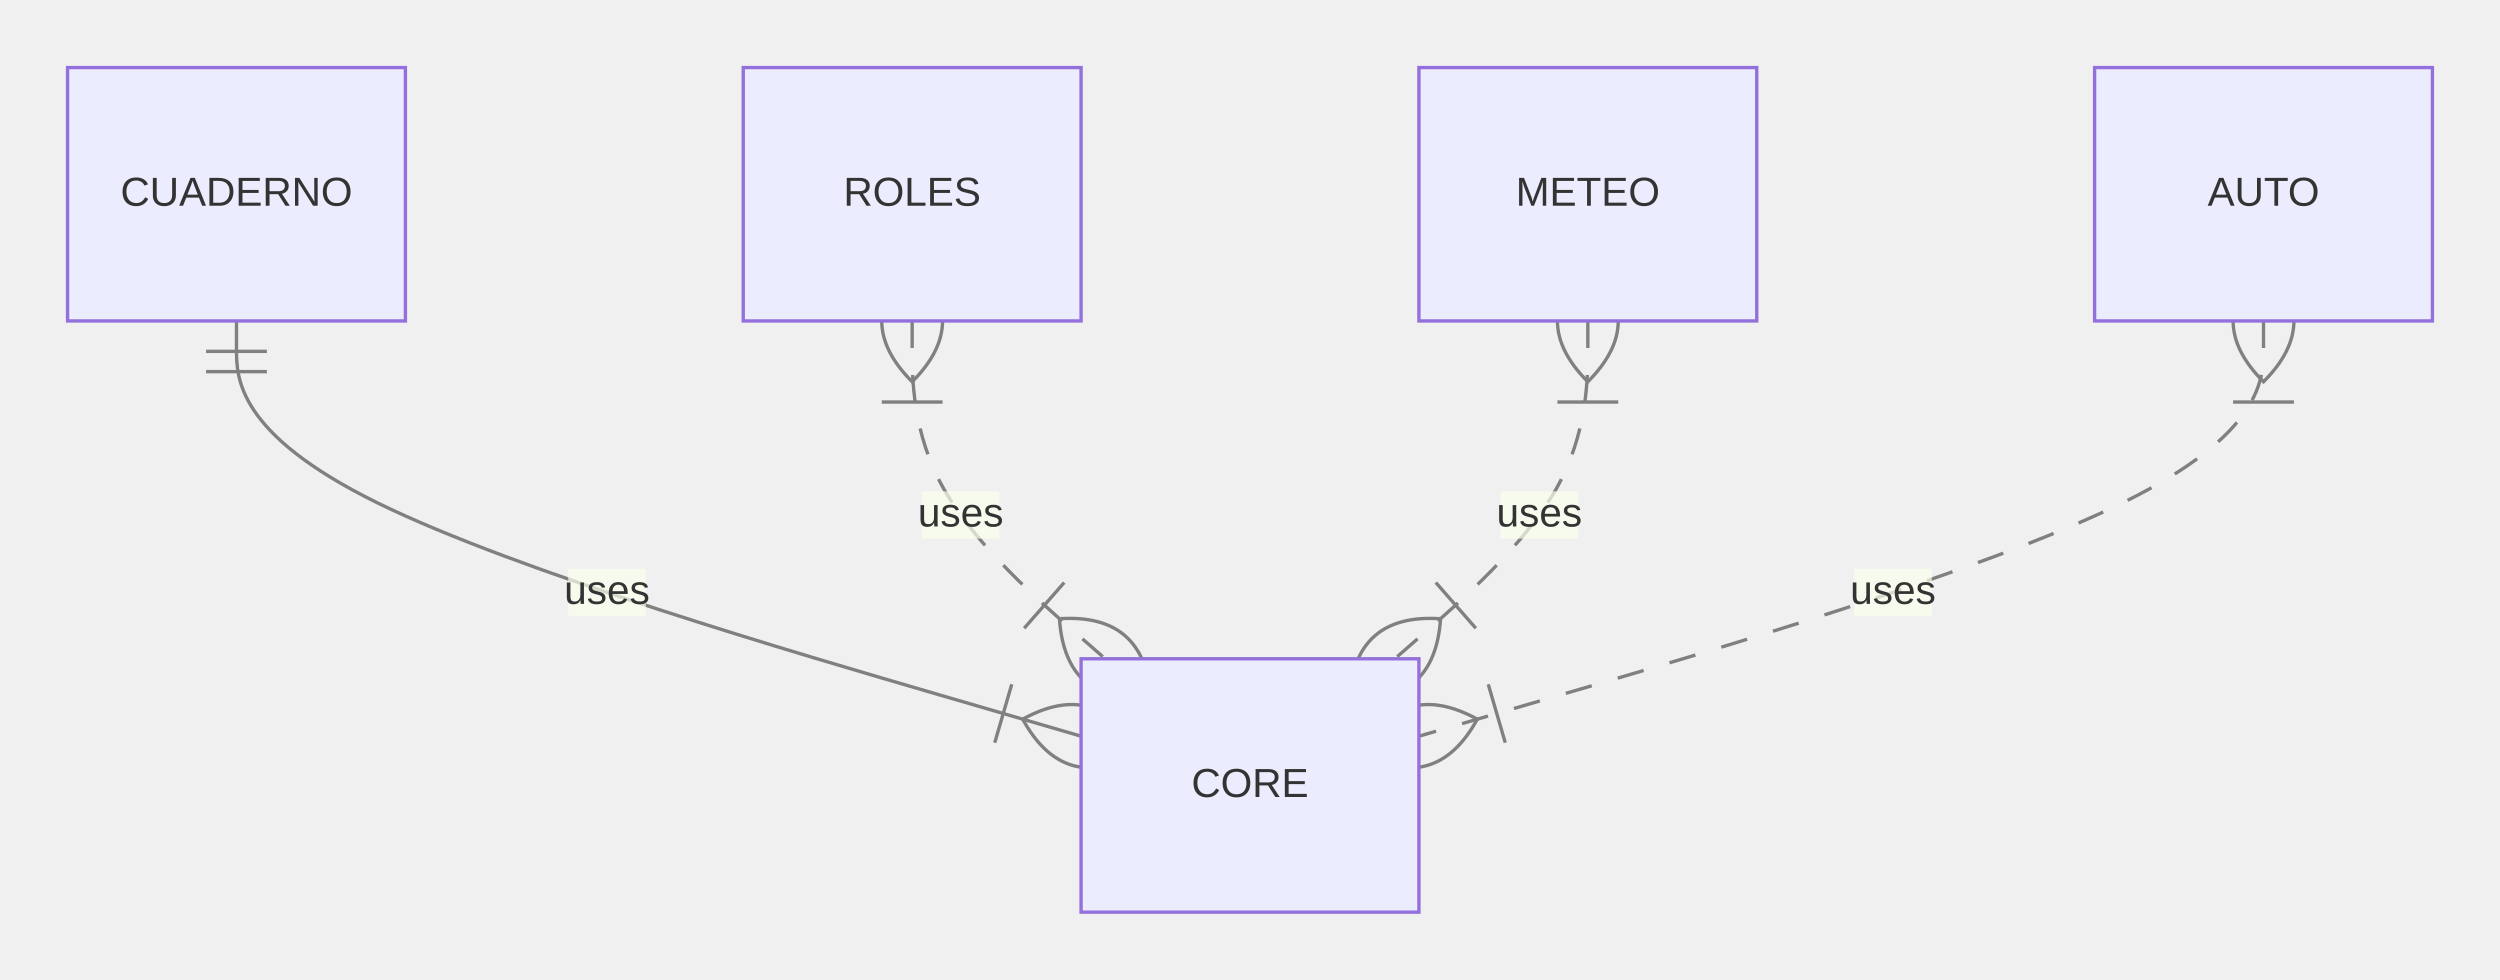
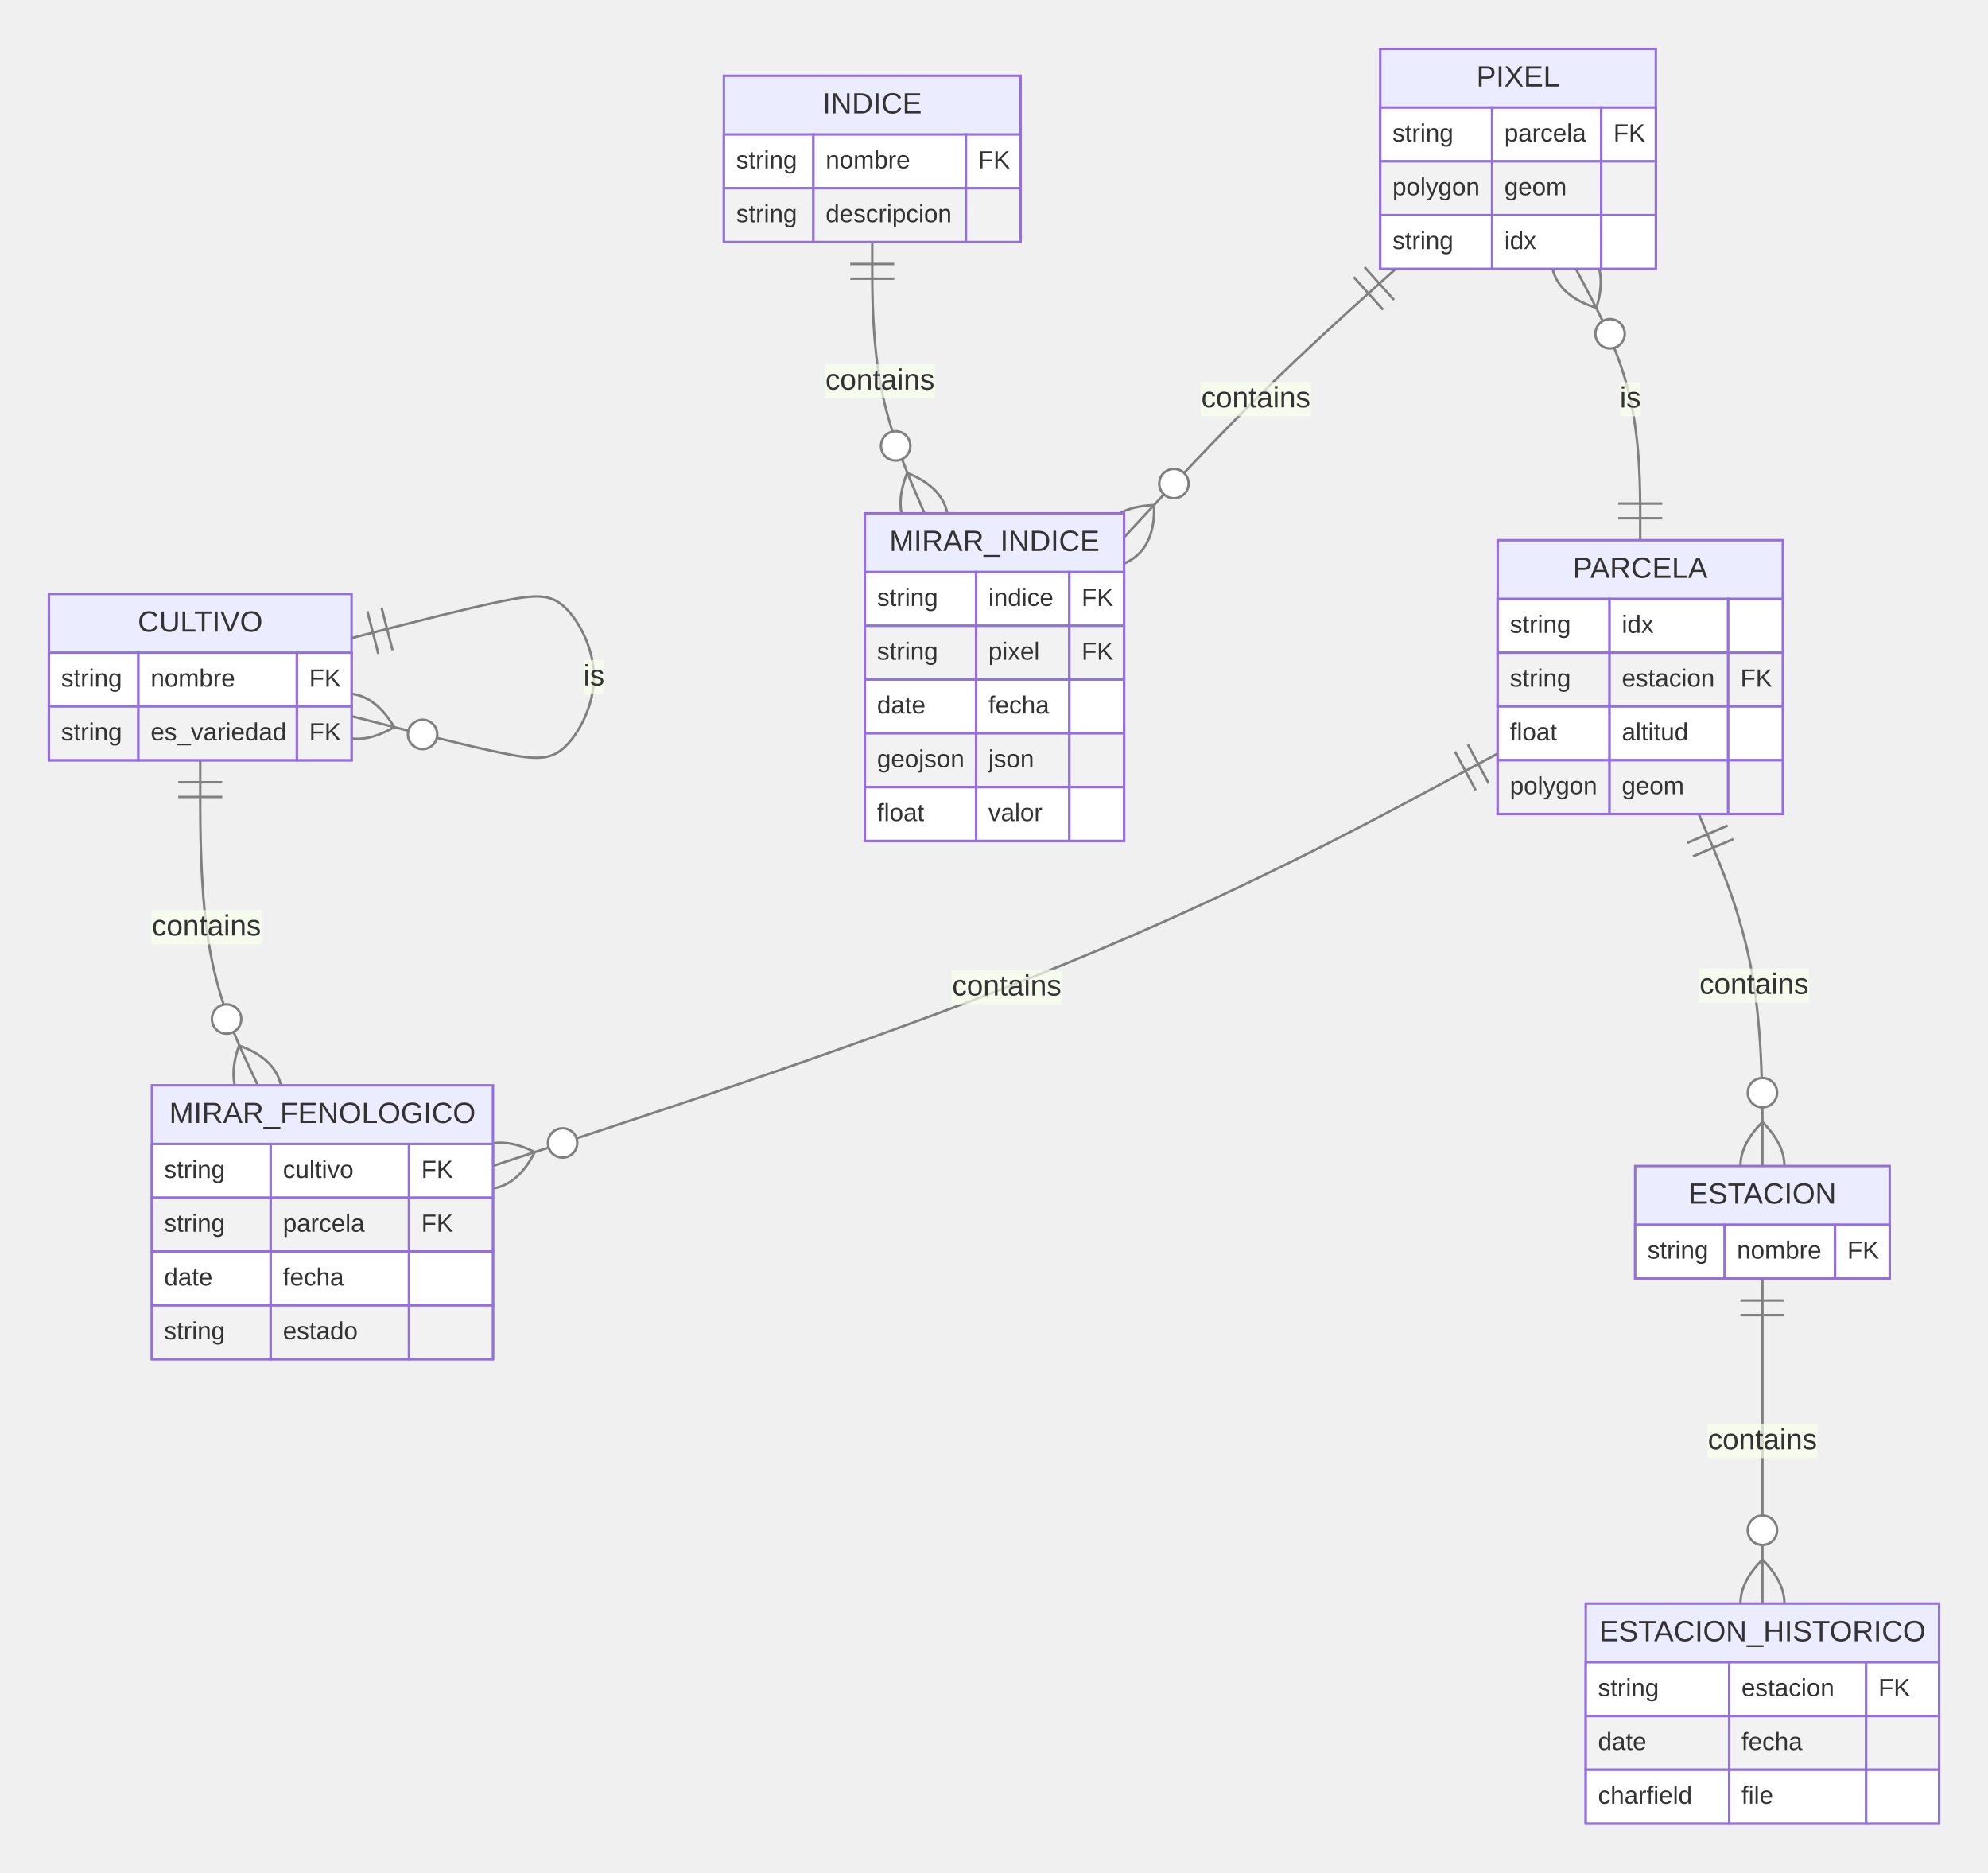
- <svg xmlns="http://www.w3.org/2000/svg" aria-roledescription="er" role="graphics-document document" viewBox="0 0 740 290" style="max-width: 740px; background-color: white;" width="100%" id="mermaid-1688248060822">
-   <style>#mermaid-1688248060822{font-family:"trebuchet ms",verdana,arial,sans-serif;font-size:16px;fill:#333;}#mermaid-1688248060822 .error-icon{fill:#552222;}#mermaid-1688248060822 .error-text{fill:#552222;stroke:#552222;}#mermaid-1688248060822 .edge-thickness-normal{stroke-width:2px;}#mermaid-1688248060822 .edge-thickness-thick{stroke-width:3.5px;}#mermaid-1688248060822 .edge-pattern-solid{stroke-dasharray:0;}#mermaid-1688248060822 .edge-pattern-dashed{stroke-dasharray:3;}#mermaid-1688248060822 .edge-pattern-dotted{stroke-dasharray:2;}#mermaid-1688248060822 .marker{fill:#333333;stroke:#333333;}#mermaid-1688248060822 .marker.cross{stroke:#333333;}#mermaid-1688248060822 svg{font-family:"trebuchet ms",verdana,arial,sans-serif;font-size:16px;}#mermaid-1688248060822 .entityBox{fill:#ECECFF;stroke:#9370DB;}#mermaid-1688248060822 .attributeBoxOdd{fill:#ffffff;stroke:#9370DB;}#mermaid-1688248060822 .attributeBoxEven{fill:#f2f2f2;stroke:#9370DB;}#mermaid-1688248060822 .relationshipLabelBox{fill:hsl(80, 100%, 96.275%);opacity:0.7;background-color:hsl(80, 100%, 96.275%);}#mermaid-1688248060822 .relationshipLabelBox rect{opacity:0.5;}#mermaid-1688248060822 .relationshipLine{stroke:#333333;}#mermaid-1688248060822 .entityTitleText{text-anchor:middle;font-size:18px;fill:#333;}#mermaid-1688248060822 :root{--mermaid-font-family:"trebuchet ms",verdana,arial,sans-serif;}</style>
+ <svg xmlns="http://www.w3.org/2000/svg" aria-roledescription="er" role="graphics-document document" viewBox="0 0 813.393 766" style="max-width: 813.393px; background-color: white;" width="100%" id="mermaid-1688292611277">
+   <style>#mermaid-1688292611277{font-family:"trebuchet ms",verdana,arial,sans-serif;font-size:16px;fill:#333;}#mermaid-1688292611277 .error-icon{fill:#552222;}#mermaid-1688292611277 .error-text{fill:#552222;stroke:#552222;}#mermaid-1688292611277 .edge-thickness-normal{stroke-width:2px;}#mermaid-1688292611277 .edge-thickness-thick{stroke-width:3.5px;}#mermaid-1688292611277 .edge-pattern-solid{stroke-dasharray:0;}#mermaid-1688292611277 .edge-pattern-dashed{stroke-dasharray:3;}#mermaid-1688292611277 .edge-pattern-dotted{stroke-dasharray:2;}#mermaid-1688292611277 .marker{fill:#333333;stroke:#333333;}#mermaid-1688292611277 .marker.cross{stroke:#333333;}#mermaid-1688292611277 svg{font-family:"trebuchet ms",verdana,arial,sans-serif;font-size:16px;}#mermaid-1688292611277 .entityBox{fill:#ECECFF;stroke:#9370DB;}#mermaid-1688292611277 .attributeBoxOdd{fill:#ffffff;stroke:#9370DB;}#mermaid-1688292611277 .attributeBoxEven{fill:#f2f2f2;stroke:#9370DB;}#mermaid-1688292611277 .relationshipLabelBox{fill:hsl(80, 100%, 96.275%);opacity:0.7;background-color:hsl(80, 100%, 96.275%);}#mermaid-1688292611277 .relationshipLabelBox rect{opacity:0.5;}#mermaid-1688292611277 .relationshipLine{stroke:#333333;}#mermaid-1688292611277 .entityTitleText{text-anchor:middle;font-size:18px;fill:#333;}#mermaid-1688292611277 :root{--mermaid-font-family:"trebuchet ms",verdana,arial,sans-serif;}</style>
  <g />
  <defs>
    <marker orient="auto" markerHeight="18" markerWidth="18" refY="9" refX="0" id="ONLY_ONE_START">
      <path d="M9,0 L9,18 M15,0 L15,18" fill="none" stroke="gray" />
    </marker>
  </defs>
  <defs>
    <marker orient="auto" markerHeight="18" markerWidth="18" refY="9" refX="18" id="ONLY_ONE_END">
      <path d="M3,0 L3,18 M9,0 L9,18" fill="none" stroke="gray" />
    </marker>
  </defs>
  <defs>
    <marker orient="auto" markerHeight="18" markerWidth="30" refY="9" refX="0" id="ZERO_OR_ONE_START">
      <circle r="6" cy="9" cx="21" fill="white" stroke="gray" />
      <path d="M9,0 L9,18" fill="none" stroke="gray" />
    </marker>
  </defs>
  <defs>
    <marker orient="auto" markerHeight="18" markerWidth="30" refY="9" refX="30" id="ZERO_OR_ONE_END">
      <circle r="6" cy="9" cx="9" fill="white" stroke="gray" />
      <path d="M21,0 L21,18" fill="none" stroke="gray" />
    </marker>
  </defs>
  <defs>
    <marker orient="auto" markerHeight="36" markerWidth="45" refY="18" refX="18" id="ONE_OR_MORE_START">
      <path d="M0,18 Q 18,0 36,18 Q 18,36 0,18 M42,9 L42,27" fill="none" stroke="gray" />
    </marker>
  </defs>
  <defs>
    <marker orient="auto" markerHeight="36" markerWidth="45" refY="18" refX="27" id="ONE_OR_MORE_END">
      <path d="M3,9 L3,27 M9,18 Q27,0 45,18 Q27,36 9,18" fill="none" stroke="gray" />
    </marker>
  </defs>
  <defs>
    <marker orient="auto" markerHeight="36" markerWidth="57" refY="18" refX="18" id="ZERO_OR_MORE_START">
      <circle r="6" cy="18" cx="48" fill="white" stroke="gray" />
      <path d="M0,18 Q18,0 36,18 Q18,36 0,18" fill="none" stroke="gray" />
    </marker>
  </defs>
  <defs>
    <marker orient="auto" markerHeight="36" markerWidth="57" refY="18" refX="39" id="ZERO_OR_MORE_END">
      <circle r="6" cy="18" cx="9" fill="white" stroke="gray" />
      <path d="M21,18 Q39,0 57,18 Q39,36 21,18" fill="none" stroke="gray" />
    </marker>
  </defs>
-   <path style="stroke: gray; fill: none;" marker-start="url(#ONLY_ONE_START)" marker-end="url(#ONE_OR_MORE_END)" d="M70,95L70,103.333C70,111.667,70,128.333,111.667,148.819C153.333,169.306,236.667,193.611,278.333,205.764L320,217.917" class="er relationshipLine" />
-   <path style="stroke: gray; fill: none;" marker-start="url(#ONE_OR_MORE_START)" marker-end="url(#ONE_OR_MORE_END)" stroke-dasharray="8,8" d="M270,95L270,103.333C270,111.667,270,128.333,279.524,145C289.048,161.667,308.095,178.333,317.619,186.667L327.143,195" class="er relationshipLine" />
-   <path style="stroke: gray; fill: none;" marker-start="url(#ONE_OR_MORE_START)" marker-end="url(#ONE_OR_MORE_END)" stroke-dasharray="8,8" d="M470,95L470,103.333C470,111.667,470,128.333,460.476,145C450.952,161.667,431.905,178.333,422.381,186.667L412.857,195" class="er relationshipLine" />
-   <path style="stroke: gray; fill: none;" marker-start="url(#ONE_OR_MORE_START)" marker-end="url(#ONE_OR_MORE_END)" stroke-dasharray="8,8" d="M670,95L670,103.333C670,111.667,670,128.333,628.333,148.819C586.667,169.306,503.333,193.611,461.667,205.764L420,217.917" class="er relationshipLine" />
-   <g transform="translate(20,20 )" id="entity-CUADERNO-1840c8f9-3f7e-590c-af90-fbfeaf525c1c">
-     <rect height="75" width="100" y="0" x="0" class="er entityBox" />
-     <text style="dominant-baseline: middle; text-anchor: middle; font-size: 12px;" transform="translate(50,37.5)" y="0" x="0" id="text-entity-CUADERNO-1840c8f9-3f7e-590c-af90-fbfeaf525c1c" class="er entityLabel">CUADERNO</text>
-   </g>
-   <g transform="translate(320,195 )" id="entity-CORE-f142ad16-95e9-53a8-af5d-efb76f1648c0">
-     <rect height="75" width="100" y="0" x="0" class="er entityBox" />
-     <text style="dominant-baseline: middle; text-anchor: middle; font-size: 12px;" transform="translate(50,37.5)" y="0" x="0" id="text-entity-CORE-f142ad16-95e9-53a8-af5d-efb76f1648c0" class="er entityLabel">CORE</text>
-   </g>
-   <g transform="translate(220,20 )" id="entity-ROLES-f9f06ada-961b-52c6-afb8-7718b058ae5c">
-     <rect height="75" width="100" y="0" x="0" class="er entityBox" />
-     <text style="dominant-baseline: middle; text-anchor: middle; font-size: 12px;" transform="translate(50,37.5)" y="0" x="0" id="text-entity-ROLES-f9f06ada-961b-52c6-afb8-7718b058ae5c" class="er entityLabel">ROLES</text>
-   </g>
-   <g transform="translate(420,20 )" id="entity-METEO-065fb01e-b743-5007-9c3f-d04566a95fba">
-     <rect height="75" width="100" y="0" x="0" class="er entityBox" />
-     <text style="dominant-baseline: middle; text-anchor: middle; font-size: 12px;" transform="translate(50,37.5)" y="0" x="0" id="text-entity-METEO-065fb01e-b743-5007-9c3f-d04566a95fba" class="er entityLabel">METEO</text>
-   </g>
-   <g transform="translate(620,20 )" id="entity-AUTO-38987179-6149-5380-b9c0-477221476267">
-     <rect height="75" width="100" y="0" x="0" class="er entityBox" />
-     <text style="dominant-baseline: middle; text-anchor: middle; font-size: 12px;" transform="translate(50,37.5)" y="0" x="0" id="text-entity-AUTO-38987179-6149-5380-b9c0-477221476267" class="er entityLabel">AUTO</text>
-   </g>
-   <rect height="14" width="22.959" y="168.346" x="168.195" class="er relationshipLabelBox" />
-   <text style="text-anchor: middle; dominant-baseline: middle; font-size: 12px;" y="175.346" x="179.675" id="rel1" class="er relationshipLabel">uses</text>
-   <rect height="14" width="22.959" y="145.435" x="272.882" class="er relationshipLabelBox" />
-   <text style="text-anchor: middle; dominant-baseline: middle; font-size: 12px;" y="152.435" x="284.362" id="rel2" class="er relationshipLabel">uses</text>
-   <rect height="14" width="22.959" y="145.435" x="444.159" class="er relationshipLabelBox" />
-   <text style="text-anchor: middle; dominant-baseline: middle; font-size: 12px;" y="152.435" x="455.638" id="rel3" class="er relationshipLabel">uses</text>
-   <rect height="14" width="22.959" y="168.345" x="548.846" class="er relationshipLabelBox" />
-   <text style="text-anchor: middle; dominant-baseline: middle; font-size: 12px;" y="175.345" x="560.325" id="rel4" class="er relationshipLabel">uses</text>
+   <path style="stroke: gray; fill: none;" marker-start="url(#ONLY_ONE_START)" marker-end="url(#ZERO_OR_MORE_END)" d="M143.846,261.041L155.513,258.034C167.18,255.027,190.513,249.014,205.096,246.007C219.68,243,225.513,243,231.346,248.667C237.18,254.333,243.013,265.667,243.013,277C243.013,288.333,237.18,299.667,231.346,305.333C225.513,311,219.68,311,205.096,307.993C190.513,304.986,167.18,298.973,155.513,295.966L143.846,292.959" class="er relationshipLine" />
+   <path style="stroke: gray; fill: none;" marker-start="url(#ONLY_ONE_START)" marker-end="url(#ZERO_OR_MORE_END)" d="M81.923,311L81.923,324.833C81.923,338.667,81.923,366.333,85.854,388.5C89.785,410.667,97.646,427.333,101.577,435.667L105.508,444" class="er relationshipLine" />
+   <path style="stroke: gray; fill: none;" marker-start="url(#ONLY_ONE_START)" marker-end="url(#ZERO_OR_MORE_END)" d="M356.881,99L356.881,109.167C356.881,119.333,356.881,139.667,360.442,158.167C364.003,176.667,371.126,193.333,374.687,201.667L378.248,210" class="er relationshipLine" />
+   <path style="stroke: gray; fill: none;" marker-start="url(#ONLY_ONE_START)" marker-end="url(#ZERO_OR_MORE_END)" d="M571.043,110L561.772,118.333C552.502,126.667,533.961,143.333,515.439,161.639C496.918,179.944,478.416,199.888,469.166,209.86L459.915,219.832" class="er relationshipLine" />
+   <path style="stroke: gray; fill: none;" marker-start="url(#ZERO_OR_MORE_START)" marker-end="url(#ONLY_ONE_END)" d="M644.788,110L649.174,118.333C653.56,126.667,662.332,143.333,666.718,161.833C671.104,180.333,671.104,200.667,671.104,210.833L671.104,221" class="er relationshipLine" />
+   <path style="stroke: gray; fill: none;" marker-start="url(#ONLY_ONE_START)" marker-end="url(#ZERO_OR_MORE_END)" d="M695.036,333L699.38,343.167C703.725,353.333,712.415,373.667,716.759,397.667C721.104,421.667,721.104,449.333,721.104,463.167L721.104,477" class="er relationshipLine" />
+   <path style="stroke: gray; fill: none;" marker-start="url(#ONLY_ONE_START)" marker-end="url(#ZERO_OR_MORE_END)" d="M612.769,308.285L586.131,322.571C559.493,336.856,506.217,365.428,437.705,393.541C369.193,421.654,285.445,449.307,243.571,463.134L201.697,476.961" class="er relationshipLine" />
+   <path style="stroke: gray; fill: none;" marker-start="url(#ONLY_ONE_START)" marker-end="url(#ZERO_OR_MORE_END)" d="M721.104,523L721.104,536.833C721.104,550.667,721.104,578.333,721.104,600.5C721.104,622.667,721.104,639.333,721.104,647.667L721.104,656" class="er relationshipLine" />
+   <g transform="translate(20,243 )" id="entity-CULTIVO-e4b9731a-f9ba-53ce-81f3-5f99d48f381b">
+     <rect height="68" width="123.846" y="0" x="0" class="er entityBox" />
+     <text style="dominant-baseline: middle; text-anchor: middle; font-size: 12px;" transform="translate(61.92318,12)" y="0" x="0" id="text-entity-CULTIVO-e4b9731a-f9ba-53ce-81f3-5f99d48f381b" class="er entityLabel">CULTIVO</text>
+     <rect height="22" width="36.619" y="24" x="0" class="er attributeBoxOdd" />
+     <text style="dominant-baseline: middle; font-size: 10.2px;" transform="translate(5,35)" y="0" x="0" id="text-entity-CULTIVO-e4b9731a-f9ba-53ce-81f3-5f99d48f381b-attr-1-type" class="er entityLabel">string</text>
+     <rect height="22" width="64.873" y="24" x="36.619" class="er attributeBoxOdd" />
+     <text style="dominant-baseline: middle; font-size: 10.2px;" transform="translate(41.61909,35)" y="0" x="0" id="text-entity-CULTIVO-e4b9731a-f9ba-53ce-81f3-5f99d48f381b-attr-1-name" class="er entityLabel">nombre</text>
+     <rect height="22" width="22.354" y="24" x="101.492" class="er attributeBoxOdd" />
+     <text style="dominant-baseline: middle; font-size: 10.2px;" transform="translate(106.4924,35)" y="0" x="0" id="text-entity-CULTIVO-e4b9731a-f9ba-53ce-81f3-5f99d48f381b-attr-1-key" class="er entityLabel">FK</text>
+     <rect height="22" width="36.619" y="46" x="0" class="er attributeBoxEven" />
+     <text style="dominant-baseline: middle; font-size: 10.2px;" transform="translate(5,57)" y="0" x="0" id="text-entity-CULTIVO-e4b9731a-f9ba-53ce-81f3-5f99d48f381b-attr-2-type" class="er entityLabel">string</text>
+     <rect height="22" width="64.873" y="46" x="36.619" class="er attributeBoxEven" />
+     <text style="dominant-baseline: middle; font-size: 10.2px;" transform="translate(41.61909,57)" y="0" x="0" id="text-entity-CULTIVO-e4b9731a-f9ba-53ce-81f3-5f99d48f381b-attr-2-name" class="er entityLabel">es_variedad</text>
+     <rect height="22" width="22.354" y="46" x="101.492" class="er attributeBoxEven" />
+     <text style="dominant-baseline: middle; font-size: 10.2px;" transform="translate(106.4924,57)" y="0" x="0" id="text-entity-CULTIVO-e4b9731a-f9ba-53ce-81f3-5f99d48f381b-attr-2-key" class="er entityLabel">FK</text>
+   </g>
+   <g transform="translate(62.14974,444 )" id="entity-MIRARFENOLOGICO-059a82cc-d1ec-505c-9e2e-c63d973e53f3">
+     <rect height="112" width="139.547" y="0" x="0" class="er entityBox" />
+     <text style="dominant-baseline: middle; text-anchor: middle; font-size: 12px;" transform="translate(69.77344,12)" y="0" x="0" id="text-entity-MIRARFENOLOGICO-059a82cc-d1ec-505c-9e2e-c63d973e53f3" class="er entityLabel">MIRAR_FENOLOGICO</text>
+     <rect height="22" width="48.601" y="24" x="0" class="er attributeBoxOdd" />
+     <text style="dominant-baseline: middle; font-size: 10.2px;" transform="translate(5,35)" y="0" x="0" id="text-entity-MIRARFENOLOGICO-059a82cc-d1ec-505c-9e2e-c63d973e53f3-attr-1-type" class="er entityLabel">string</text>
+     <rect height="22" width="56.61" y="24" x="48.601" class="er attributeBoxOdd" />
+     <text style="dominant-baseline: middle; font-size: 10.2px;" transform="translate(53.60113,35)" y="0" x="0" id="text-entity-MIRARFENOLOGICO-059a82cc-d1ec-505c-9e2e-c63d973e53f3-attr-1-name" class="er entityLabel">cultivo</text>
+     <rect height="22" width="34.336" y="24" x="105.211" class="er attributeBoxOdd" />
+     <text style="dominant-baseline: middle; font-size: 10.2px;" transform="translate(110.2108,35)" y="0" x="0" id="text-entity-MIRARFENOLOGICO-059a82cc-d1ec-505c-9e2e-c63d973e53f3-attr-1-key" class="er entityLabel">FK</text>
+     <rect height="22" width="48.601" y="46" x="0" class="er attributeBoxEven" />
+     <text style="dominant-baseline: middle; font-size: 10.2px;" transform="translate(5,57)" y="0" x="0" id="text-entity-MIRARFENOLOGICO-059a82cc-d1ec-505c-9e2e-c63d973e53f3-attr-2-type" class="er entityLabel">string</text>
+     <rect height="22" width="56.61" y="46" x="48.601" class="er attributeBoxEven" />
+     <text style="dominant-baseline: middle; font-size: 10.2px;" transform="translate(53.60113,57)" y="0" x="0" id="text-entity-MIRARFENOLOGICO-059a82cc-d1ec-505c-9e2e-c63d973e53f3-attr-2-name" class="er entityLabel">parcela</text>
+     <rect height="22" width="34.336" y="46" x="105.211" class="er attributeBoxEven" />
+     <text style="dominant-baseline: middle; font-size: 10.2px;" transform="translate(110.2108,57)" y="0" x="0" id="text-entity-MIRARFENOLOGICO-059a82cc-d1ec-505c-9e2e-c63d973e53f3-attr-2-key" class="er entityLabel">FK</text>
+     <rect height="22" width="48.601" y="68" x="0" class="er attributeBoxOdd" />
+     <text style="dominant-baseline: middle; font-size: 10.2px;" transform="translate(5,79)" y="0" x="0" id="text-entity-MIRARFENOLOGICO-059a82cc-d1ec-505c-9e2e-c63d973e53f3-attr-3-type" class="er entityLabel">date</text>
+     <rect height="22" width="56.61" y="68" x="48.601" class="er attributeBoxOdd" />
+     <text style="dominant-baseline: middle; font-size: 10.2px;" transform="translate(53.60113,79)" y="0" x="0" id="text-entity-MIRARFENOLOGICO-059a82cc-d1ec-505c-9e2e-c63d973e53f3-attr-3-name" class="er entityLabel">fecha</text>
+     <rect height="22" width="34.336" y="68" x="105.211" class="er attributeBoxOdd" />
+     <text style="dominant-baseline: middle; font-size: 10.2px;" transform="translate(110.2108,79)" y="0" x="0" id="text-entity-MIRARFENOLOGICO-059a82cc-d1ec-505c-9e2e-c63d973e53f3-attr-3-key" class="er entityLabel" />
+     <rect height="22" width="48.601" y="90" x="0" class="er attributeBoxEven" />
+     <text style="dominant-baseline: middle; font-size: 10.2px;" transform="translate(5,101)" y="0" x="0" id="text-entity-MIRARFENOLOGICO-059a82cc-d1ec-505c-9e2e-c63d973e53f3-attr-4-type" class="er entityLabel">string</text>
+     <rect height="22" width="56.61" y="90" x="48.601" class="er attributeBoxEven" />
+     <text style="dominant-baseline: middle; font-size: 10.2px;" transform="translate(53.60113,101)" y="0" x="0" id="text-entity-MIRARFENOLOGICO-059a82cc-d1ec-505c-9e2e-c63d973e53f3-attr-4-name" class="er entityLabel">estado</text>
+     <rect height="22" width="34.336" y="90" x="105.211" class="er attributeBoxEven" />
+     <text style="dominant-baseline: middle; font-size: 10.2px;" transform="translate(110.2108,101)" y="0" x="0" id="text-entity-MIRARFENOLOGICO-059a82cc-d1ec-505c-9e2e-c63d973e53f3-attr-4-key" class="er entityLabel" />
+   </g>
+   <g transform="translate(296.1875,31 )" id="entity-INDICE-368871f2-ca19-5bbc-8e0f-410080d17d51">
+     <rect height="68" width="121.386" y="0" x="0" class="er entityBox" />
+     <text style="dominant-baseline: middle; text-anchor: middle; font-size: 12px;" transform="translate(60.693,12)" y="0" x="0" id="text-entity-INDICE-368871f2-ca19-5bbc-8e0f-410080d17d51" class="er entityLabel">INDICE</text>
+     <rect height="22" width="36.619" y="24" x="0" class="er attributeBoxOdd" />
+     <text style="dominant-baseline: middle; font-size: 10.2px;" transform="translate(5,35)" y="0" x="0" id="text-entity-INDICE-368871f2-ca19-5bbc-8e0f-410080d17d51-attr-1-type" class="er entityLabel">string</text>
+     <rect height="22" width="62.413" y="24" x="36.619" class="er attributeBoxOdd" />
+     <text style="dominant-baseline: middle; font-size: 10.2px;" transform="translate(41.61909,35)" y="0" x="0" id="text-entity-INDICE-368871f2-ca19-5bbc-8e0f-410080d17d51-attr-1-name" class="er entityLabel">nombre</text>
+     <rect height="22" width="22.354" y="24" x="99.032" class="er attributeBoxOdd" />
+     <text style="dominant-baseline: middle; font-size: 10.2px;" transform="translate(104.032,35)" y="0" x="0" id="text-entity-INDICE-368871f2-ca19-5bbc-8e0f-410080d17d51-attr-1-key" class="er entityLabel">FK</text>
+     <rect height="22" width="36.619" y="46" x="0" class="er attributeBoxEven" />
+     <text style="dominant-baseline: middle; font-size: 10.2px;" transform="translate(5,57)" y="0" x="0" id="text-entity-INDICE-368871f2-ca19-5bbc-8e0f-410080d17d51-attr-2-type" class="er entityLabel">string</text>
+     <rect height="22" width="62.413" y="46" x="36.619" class="er attributeBoxEven" />
+     <text style="dominant-baseline: middle; font-size: 10.2px;" transform="translate(41.61909,57)" y="0" x="0" id="text-entity-INDICE-368871f2-ca19-5bbc-8e0f-410080d17d51-attr-2-name" class="er entityLabel">descripcion</text>
+     <rect height="22" width="22.354" y="46" x="99.032" class="er attributeBoxEven" />
+     <text style="dominant-baseline: middle; font-size: 10.2px;" transform="translate(104.032,57)" y="0" x="0" id="text-entity-INDICE-368871f2-ca19-5bbc-8e0f-410080d17d51-attr-2-key" class="er entityLabel" />
+   </g>
+   <g transform="translate(353.8464,210 )" id="entity-MIRARINDICE-35c834af-15b6-52dd-925c-beb3b9126567">
+     <rect height="134" width="106.068" y="0" x="0" class="er entityBox" />
+     <text style="dominant-baseline: middle; text-anchor: middle; font-size: 12px;" transform="translate(53.03418,12)" y="0" x="0" id="text-entity-MIRARINDICE-35c834af-15b6-52dd-925c-beb3b9126567" class="er entityLabel">MIRAR_INDICE</text>
+     <rect height="22" width="45.53" y="24" x="0" class="er attributeBoxOdd" />
+     <text style="dominant-baseline: middle; font-size: 10.2px;" transform="translate(5,35)" y="0" x="0" id="text-entity-MIRARINDICE-35c834af-15b6-52dd-925c-beb3b9126567-attr-1-type" class="er entityLabel">string</text>
+     <rect height="22" width="38.154" y="24" x="45.53" class="er attributeBoxOdd" />
+     <text style="dominant-baseline: middle; font-size: 10.2px;" transform="translate(50.5299,35)" y="0" x="0" id="text-entity-MIRARINDICE-35c834af-15b6-52dd-925c-beb3b9126567-attr-1-name" class="er entityLabel">indice</text>
+     <rect height="22" width="22.385" y="24" x="83.684" class="er attributeBoxOdd" />
+     <text style="dominant-baseline: middle; font-size: 10.2px;" transform="translate(88.68373,35)" y="0" x="0" id="text-entity-MIRARINDICE-35c834af-15b6-52dd-925c-beb3b9126567-attr-1-key" class="er entityLabel">FK</text>
+     <rect height="22" width="45.53" y="46" x="0" class="er attributeBoxEven" />
+     <text style="dominant-baseline: middle; font-size: 10.2px;" transform="translate(5,57)" y="0" x="0" id="text-entity-MIRARINDICE-35c834af-15b6-52dd-925c-beb3b9126567-attr-2-type" class="er entityLabel">string</text>
+     <rect height="22" width="38.154" y="46" x="45.53" class="er attributeBoxEven" />
+     <text style="dominant-baseline: middle; font-size: 10.2px;" transform="translate(50.5299,57)" y="0" x="0" id="text-entity-MIRARINDICE-35c834af-15b6-52dd-925c-beb3b9126567-attr-2-name" class="er entityLabel">pixel</text>
+     <rect height="22" width="22.385" y="46" x="83.684" class="er attributeBoxEven" />
+     <text style="dominant-baseline: middle; font-size: 10.2px;" transform="translate(88.68373,57)" y="0" x="0" id="text-entity-MIRARINDICE-35c834af-15b6-52dd-925c-beb3b9126567-attr-2-key" class="er entityLabel">FK</text>
+     <rect height="22" width="45.53" y="68" x="0" class="er attributeBoxOdd" />
+     <text style="dominant-baseline: middle; font-size: 10.2px;" transform="translate(5,79)" y="0" x="0" id="text-entity-MIRARINDICE-35c834af-15b6-52dd-925c-beb3b9126567-attr-3-type" class="er entityLabel">date</text>
+     <rect height="22" width="38.154" y="68" x="45.53" class="er attributeBoxOdd" />
+     <text style="dominant-baseline: middle; font-size: 10.2px;" transform="translate(50.5299,79)" y="0" x="0" id="text-entity-MIRARINDICE-35c834af-15b6-52dd-925c-beb3b9126567-attr-3-name" class="er entityLabel">fecha</text>
+     <rect height="22" width="22.385" y="68" x="83.684" class="er attributeBoxOdd" />
+     <text style="dominant-baseline: middle; font-size: 10.2px;" transform="translate(88.68373,79)" y="0" x="0" id="text-entity-MIRARINDICE-35c834af-15b6-52dd-925c-beb3b9126567-attr-3-key" class="er entityLabel" />
+     <rect height="22" width="45.53" y="90" x="0" class="er attributeBoxEven" />
+     <text style="dominant-baseline: middle; font-size: 10.2px;" transform="translate(5,101)" y="0" x="0" id="text-entity-MIRARINDICE-35c834af-15b6-52dd-925c-beb3b9126567-attr-4-type" class="er entityLabel">geojson</text>
+     <rect height="22" width="38.154" y="90" x="45.53" class="er attributeBoxEven" />
+     <text style="dominant-baseline: middle; font-size: 10.2px;" transform="translate(50.5299,101)" y="0" x="0" id="text-entity-MIRARINDICE-35c834af-15b6-52dd-925c-beb3b9126567-attr-4-name" class="er entityLabel">json</text>
+     <rect height="22" width="22.385" y="90" x="83.684" class="er attributeBoxEven" />
+     <text style="dominant-baseline: middle; font-size: 10.2px;" transform="translate(88.68373,101)" y="0" x="0" id="text-entity-MIRARINDICE-35c834af-15b6-52dd-925c-beb3b9126567-attr-4-key" class="er entityLabel" />
+     <rect height="22" width="45.53" y="112" x="0" class="er attributeBoxOdd" />
+     <text style="dominant-baseline: middle; font-size: 10.2px;" transform="translate(5,123)" y="0" x="0" id="text-entity-MIRARINDICE-35c834af-15b6-52dd-925c-beb3b9126567-attr-5-type" class="er entityLabel">float</text>
+     <rect height="22" width="38.154" y="112" x="45.53" class="er attributeBoxOdd" />
+     <text style="dominant-baseline: middle; font-size: 10.2px;" transform="translate(50.5299,123)" y="0" x="0" id="text-entity-MIRARINDICE-35c834af-15b6-52dd-925c-beb3b9126567-attr-5-name" class="er entityLabel">valor</text>
+     <rect height="22" width="22.385" y="112" x="83.684" class="er attributeBoxOdd" />
+     <text style="dominant-baseline: middle; font-size: 10.2px;" transform="translate(88.68373,123)" y="0" x="0" id="text-entity-MIRARINDICE-35c834af-15b6-52dd-925c-beb3b9126567-attr-5-key" class="er entityLabel" />
+   </g>
+   <g transform="translate(564.7191,20 )" id="entity-PIXEL-f6818624-04a6-55fc-aa23-15dcef3cd9a9">
+     <rect height="90" width="112.77" y="0" x="0" class="er entityBox" />
+     <text style="dominant-baseline: middle; text-anchor: middle; font-size: 12px;" transform="translate(56.38492,12)" y="0" x="0" id="text-entity-PIXEL-f6818624-04a6-55fc-aa23-15dcef3cd9a9" class="er entityLabel">PIXEL</text>
+     <rect height="22" width="45.788" y="24" x="0" class="er attributeBoxOdd" />
+     <text style="dominant-baseline: middle; font-size: 10.2px;" transform="translate(5,35)" y="0" x="0" id="text-entity-PIXEL-f6818624-04a6-55fc-aa23-15dcef3cd9a9-attr-1-type" class="er entityLabel">string</text>
+     <rect height="22" width="44.628" y="24" x="45.788" class="er attributeBoxOdd" />
+     <text style="dominant-baseline: middle; font-size: 10.2px;" transform="translate(50.78815,35)" y="0" x="0" id="text-entity-PIXEL-f6818624-04a6-55fc-aa23-15dcef3cd9a9-attr-1-name" class="er entityLabel">parcela</text>
+     <rect height="22" width="22.354" y="24" x="90.416" class="er attributeBoxOdd" />
+     <text style="dominant-baseline: middle; font-size: 10.2px;" transform="translate(95.41583,35)" y="0" x="0" id="text-entity-PIXEL-f6818624-04a6-55fc-aa23-15dcef3cd9a9-attr-1-key" class="er entityLabel">FK</text>
+     <rect height="22" width="45.788" y="46" x="0" class="er attributeBoxEven" />
+     <text style="dominant-baseline: middle; font-size: 10.2px;" transform="translate(5,57)" y="0" x="0" id="text-entity-PIXEL-f6818624-04a6-55fc-aa23-15dcef3cd9a9-attr-2-type" class="er entityLabel">polygon</text>
+     <rect height="22" width="44.628" y="46" x="45.788" class="er attributeBoxEven" />
+     <text style="dominant-baseline: middle; font-size: 10.2px;" transform="translate(50.78815,57)" y="0" x="0" id="text-entity-PIXEL-f6818624-04a6-55fc-aa23-15dcef3cd9a9-attr-2-name" class="er entityLabel">geom</text>
+     <rect height="22" width="22.354" y="46" x="90.416" class="er attributeBoxEven" />
+     <text style="dominant-baseline: middle; font-size: 10.2px;" transform="translate(95.41583,57)" y="0" x="0" id="text-entity-PIXEL-f6818624-04a6-55fc-aa23-15dcef3cd9a9-attr-2-key" class="er entityLabel" />
+     <rect height="22" width="45.788" y="68" x="0" class="er attributeBoxOdd" />
+     <text style="dominant-baseline: middle; font-size: 10.2px;" transform="translate(5,79)" y="0" x="0" id="text-entity-PIXEL-f6818624-04a6-55fc-aa23-15dcef3cd9a9-attr-3-type" class="er entityLabel">string</text>
+     <rect height="22" width="44.628" y="68" x="45.788" class="er attributeBoxOdd" />
+     <text style="dominant-baseline: middle; font-size: 10.2px;" transform="translate(50.78815,79)" y="0" x="0" id="text-entity-PIXEL-f6818624-04a6-55fc-aa23-15dcef3cd9a9-attr-3-name" class="er entityLabel">idx</text>
+     <rect height="22" width="22.354" y="68" x="90.416" class="er attributeBoxOdd" />
+     <text style="dominant-baseline: middle; font-size: 10.2px;" transform="translate(95.41583,79)" y="0" x="0" id="text-entity-PIXEL-f6818624-04a6-55fc-aa23-15dcef3cd9a9-attr-3-key" class="er entityLabel" />
+   </g>
+   <g transform="translate(612.7692,221 )" id="entity-PARCELA-397a2d3f-8cad-5f6f-9c32-31c208451969">
+     <rect height="112" width="116.67" y="0" x="0" class="er entityBox" />
+     <text style="dominant-baseline: middle; text-anchor: middle; font-size: 12px;" transform="translate(58.33476,12)" y="0" x="0" id="text-entity-PARCELA-397a2d3f-8cad-5f6f-9c32-31c208451969" class="er entityLabel">PARCELA</text>
+     <rect height="22" width="45.788" y="24" x="0" class="er attributeBoxOdd" />
+     <text style="dominant-baseline: middle; font-size: 10.2px;" transform="translate(5,35)" y="0" x="0" id="text-entity-PARCELA-397a2d3f-8cad-5f6f-9c32-31c208451969-attr-1-type" class="er entityLabel">string</text>
+     <rect height="22" width="48.527" y="24" x="45.788" class="er attributeBoxOdd" />
+     <text style="dominant-baseline: middle; font-size: 10.2px;" transform="translate(50.78815,35)" y="0" x="0" id="text-entity-PARCELA-397a2d3f-8cad-5f6f-9c32-31c208451969-attr-1-name" class="er entityLabel">idx</text>
+     <rect height="22" width="22.354" y="24" x="94.316" class="er attributeBoxOdd" />
+     <text style="dominant-baseline: middle; font-size: 10.2px;" transform="translate(99.31552,35)" y="0" x="0" id="text-entity-PARCELA-397a2d3f-8cad-5f6f-9c32-31c208451969-attr-1-key" class="er entityLabel" />
+     <rect height="22" width="45.788" y="46" x="0" class="er attributeBoxEven" />
+     <text style="dominant-baseline: middle; font-size: 10.2px;" transform="translate(5,57)" y="0" x="0" id="text-entity-PARCELA-397a2d3f-8cad-5f6f-9c32-31c208451969-attr-2-type" class="er entityLabel">string</text>
+     <rect height="22" width="48.527" y="46" x="45.788" class="er attributeBoxEven" />
+     <text style="dominant-baseline: middle; font-size: 10.2px;" transform="translate(50.78815,57)" y="0" x="0" id="text-entity-PARCELA-397a2d3f-8cad-5f6f-9c32-31c208451969-attr-2-name" class="er entityLabel">estacion</text>
+     <rect height="22" width="22.354" y="46" x="94.316" class="er attributeBoxEven" />
+     <text style="dominant-baseline: middle; font-size: 10.2px;" transform="translate(99.31552,57)" y="0" x="0" id="text-entity-PARCELA-397a2d3f-8cad-5f6f-9c32-31c208451969-attr-2-key" class="er entityLabel">FK</text>
+     <rect height="22" width="45.788" y="68" x="0" class="er attributeBoxOdd" />
+     <text style="dominant-baseline: middle; font-size: 10.2px;" transform="translate(5,79)" y="0" x="0" id="text-entity-PARCELA-397a2d3f-8cad-5f6f-9c32-31c208451969-attr-3-type" class="er entityLabel">float</text>
+     <rect height="22" width="48.527" y="68" x="45.788" class="er attributeBoxOdd" />
+     <text style="dominant-baseline: middle; font-size: 10.2px;" transform="translate(50.78815,79)" y="0" x="0" id="text-entity-PARCELA-397a2d3f-8cad-5f6f-9c32-31c208451969-attr-3-name" class="er entityLabel">altitud</text>
+     <rect height="22" width="22.354" y="68" x="94.316" class="er attributeBoxOdd" />
+     <text style="dominant-baseline: middle; font-size: 10.2px;" transform="translate(99.31552,79)" y="0" x="0" id="text-entity-PARCELA-397a2d3f-8cad-5f6f-9c32-31c208451969-attr-3-key" class="er entityLabel" />
+     <rect height="22" width="45.788" y="90" x="0" class="er attributeBoxEven" />
+     <text style="dominant-baseline: middle; font-size: 10.2px;" transform="translate(5,101)" y="0" x="0" id="text-entity-PARCELA-397a2d3f-8cad-5f6f-9c32-31c208451969-attr-4-type" class="er entityLabel">polygon</text>
+     <rect height="22" width="48.527" y="90" x="45.788" class="er attributeBoxEven" />
+     <text style="dominant-baseline: middle; font-size: 10.2px;" transform="translate(50.78815,101)" y="0" x="0" id="text-entity-PARCELA-397a2d3f-8cad-5f6f-9c32-31c208451969-attr-4-name" class="er entityLabel">geom</text>
+     <rect height="22" width="22.354" y="90" x="94.316" class="er attributeBoxEven" />
+     <text style="dominant-baseline: middle; font-size: 10.2px;" transform="translate(99.31552,101)" y="0" x="0" id="text-entity-PARCELA-397a2d3f-8cad-5f6f-9c32-31c208451969-attr-4-key" class="er entityLabel" />
+   </g>
+   <g transform="translate(669.0371,477 )" id="entity-ESTACION-274c0dff-d0b8-59cc-97e5-e7023d679548">
+     <rect height="46" width="104.134" y="0" x="0" class="er entityBox" />
+     <text style="dominant-baseline: middle; text-anchor: middle; font-size: 12px;" transform="translate(52.06686,12)" y="0" x="0" id="text-entity-ESTACION-274c0dff-d0b8-59cc-97e5-e7023d679548" class="er entityLabel">ESTACION</text>
+     <rect height="22" width="36.619" y="24" x="0" class="er attributeBoxOdd" />
+     <text style="dominant-baseline: middle; font-size: 10.2px;" transform="translate(5,35)" y="0" x="0" id="text-entity-ESTACION-274c0dff-d0b8-59cc-97e5-e7023d679548-attr-1-type" class="er entityLabel">string</text>
+     <rect height="22" width="45.161" y="24" x="36.619" class="er attributeBoxOdd" />
+     <text style="dominant-baseline: middle; font-size: 10.2px;" transform="translate(41.61909,35)" y="0" x="0" id="text-entity-ESTACION-274c0dff-d0b8-59cc-97e5-e7023d679548-attr-1-name" class="er entityLabel">nombre</text>
+     <rect height="22" width="22.354" y="24" x="81.78" class="er attributeBoxOdd" />
+     <text style="dominant-baseline: middle; font-size: 10.2px;" transform="translate(86.77971,35)" y="0" x="0" id="text-entity-ESTACION-274c0dff-d0b8-59cc-97e5-e7023d679548-attr-1-key" class="er entityLabel">FK</text>
+   </g>
+   <g transform="translate(648.8149,656 )" id="entity-ESTACIONHISTORICO-94745b82-a794-5bc2-b54a-fec0110a90e0">
+     <rect height="90" width="144.578" y="0" x="0" class="er entityBox" />
+     <text style="dominant-baseline: middle; text-anchor: middle; font-size: 12px;" transform="translate(72.28906,12)" y="0" x="0" id="text-entity-ESTACIONHISTORICO-94745b82-a794-5bc2-b54a-fec0110a90e0" class="er entityLabel">ESTACION_HISTORICO</text>
+     <rect height="22" width="58.697" y="24" x="0" class="er attributeBoxOdd" />
+     <text style="dominant-baseline: middle; font-size: 10.2px;" transform="translate(5,35)" y="0" x="0" id="text-entity-ESTACIONHISTORICO-94745b82-a794-5bc2-b54a-fec0110a90e0-attr-1-type" class="er entityLabel">string</text>
+     <rect height="22" width="56.027" y="24" x="58.697" class="er attributeBoxOdd" />
+     <text style="dominant-baseline: middle; font-size: 10.2px;" transform="translate(63.69685,35)" y="0" x="0" id="text-entity-ESTACIONHISTORICO-94745b82-a794-5bc2-b54a-fec0110a90e0-attr-1-name" class="er entityLabel">estacion</text>
+     <rect height="22" width="29.854" y="24" x="114.724" class="er attributeBoxOdd" />
+     <text style="dominant-baseline: middle; font-size: 10.2px;" transform="translate(119.7242,35)" y="0" x="0" id="text-entity-ESTACIONHISTORICO-94745b82-a794-5bc2-b54a-fec0110a90e0-attr-1-key" class="er entityLabel">FK</text>
+     <rect height="22" width="58.697" y="46" x="0" class="er attributeBoxEven" />
+     <text style="dominant-baseline: middle; font-size: 10.2px;" transform="translate(5,57)" y="0" x="0" id="text-entity-ESTACIONHISTORICO-94745b82-a794-5bc2-b54a-fec0110a90e0-attr-2-type" class="er entityLabel">date</text>
+     <rect height="22" width="56.027" y="46" x="58.697" class="er attributeBoxEven" />
+     <text style="dominant-baseline: middle; font-size: 10.2px;" transform="translate(63.69685,57)" y="0" x="0" id="text-entity-ESTACIONHISTORICO-94745b82-a794-5bc2-b54a-fec0110a90e0-attr-2-name" class="er entityLabel">fecha</text>
+     <rect height="22" width="29.854" y="46" x="114.724" class="er attributeBoxEven" />
+     <text style="dominant-baseline: middle; font-size: 10.2px;" transform="translate(119.7242,57)" y="0" x="0" id="text-entity-ESTACIONHISTORICO-94745b82-a794-5bc2-b54a-fec0110a90e0-attr-2-key" class="er entityLabel" />
+     <rect height="22" width="58.697" y="68" x="0" class="er attributeBoxOdd" />
+     <text style="dominant-baseline: middle; font-size: 10.2px;" transform="translate(5,79)" y="0" x="0" id="text-entity-ESTACIONHISTORICO-94745b82-a794-5bc2-b54a-fec0110a90e0-attr-3-type" class="er entityLabel">charfield</text>
+     <rect height="22" width="56.027" y="68" x="58.697" class="er attributeBoxOdd" />
+     <text style="dominant-baseline: middle; font-size: 10.2px;" transform="translate(63.69685,79)" y="0" x="0" id="text-entity-ESTACIONHISTORICO-94745b82-a794-5bc2-b54a-fec0110a90e0-attr-3-name" class="er entityLabel">file</text>
+     <rect height="22" width="29.854" y="68" x="114.724" class="er attributeBoxOdd" />
+     <text style="dominant-baseline: middle; font-size: 10.2px;" transform="translate(119.7242,79)" y="0" x="0" id="text-entity-ESTACIONHISTORICO-94745b82-a794-5bc2-b54a-fec0110a90e0-attr-3-key" class="er entityLabel" />
+   </g>
+   <rect height="14" width="8.422" y="270" x="238.802" class="er relationshipLabelBox" />
+   <text style="text-anchor: middle; dominant-baseline: middle; font-size: 12px;" y="277" x="243.013" id="rel1" class="er relationshipLabel">is</text>
+   <rect height="14" width="44.979" y="372.3" x="61.982" class="er relationshipLabelBox" />
+   <text style="text-anchor: middle; dominant-baseline: middle; font-size: 12px;" y="379.3" x="84.471" id="rel2" class="er relationshipLabel">contains</text>
+   <rect height="14" width="44.979" y="148.982" x="337.55" class="er relationshipLabelBox" />
+   <text style="text-anchor: middle; dominant-baseline: middle; font-size: 12px;" y="155.982" x="360.039" id="rel3" class="er relationshipLabel">contains</text>
+   <rect height="14" width="44.979" y="156.239" x="491.335" class="er relationshipLabelBox" />
+   <text style="text-anchor: middle; dominant-baseline: middle; font-size: 12px;" y="163.239" x="513.824" id="rel4" class="er relationshipLabel">contains</text>
+   <rect height="14" width="8.422" y="156.307" x="662.846" class="er relationshipLabelBox" />
+   <text style="text-anchor: middle; dominant-baseline: middle; font-size: 12px;" y="163.307" x="667.057" id="rel5" class="er relationshipLabel">is</text>
+   <rect height="14" width="44.979" y="396.179" x="695.184" class="er relationshipLabelBox" />
+   <text style="text-anchor: middle; dominant-baseline: middle; font-size: 12px;" y="403.179" x="717.674" id="rel6" class="er relationshipLabel">contains</text>
+   <rect height="14" width="44.979" y="396.839" x="389.424" class="er relationshipLabelBox" />
+   <text style="text-anchor: middle; dominant-baseline: middle; font-size: 12px;" y="403.839" x="411.913" id="rel7" class="er relationshipLabel">contains</text>
+   <rect height="14" width="44.979" y="582.5" x="698.615" class="er relationshipLabelBox" />
+   <text style="text-anchor: middle; dominant-baseline: middle; font-size: 12px;" y="589.5" x="721.104" id="rel8" class="er relationshipLabel">contains</text>
</svg>
